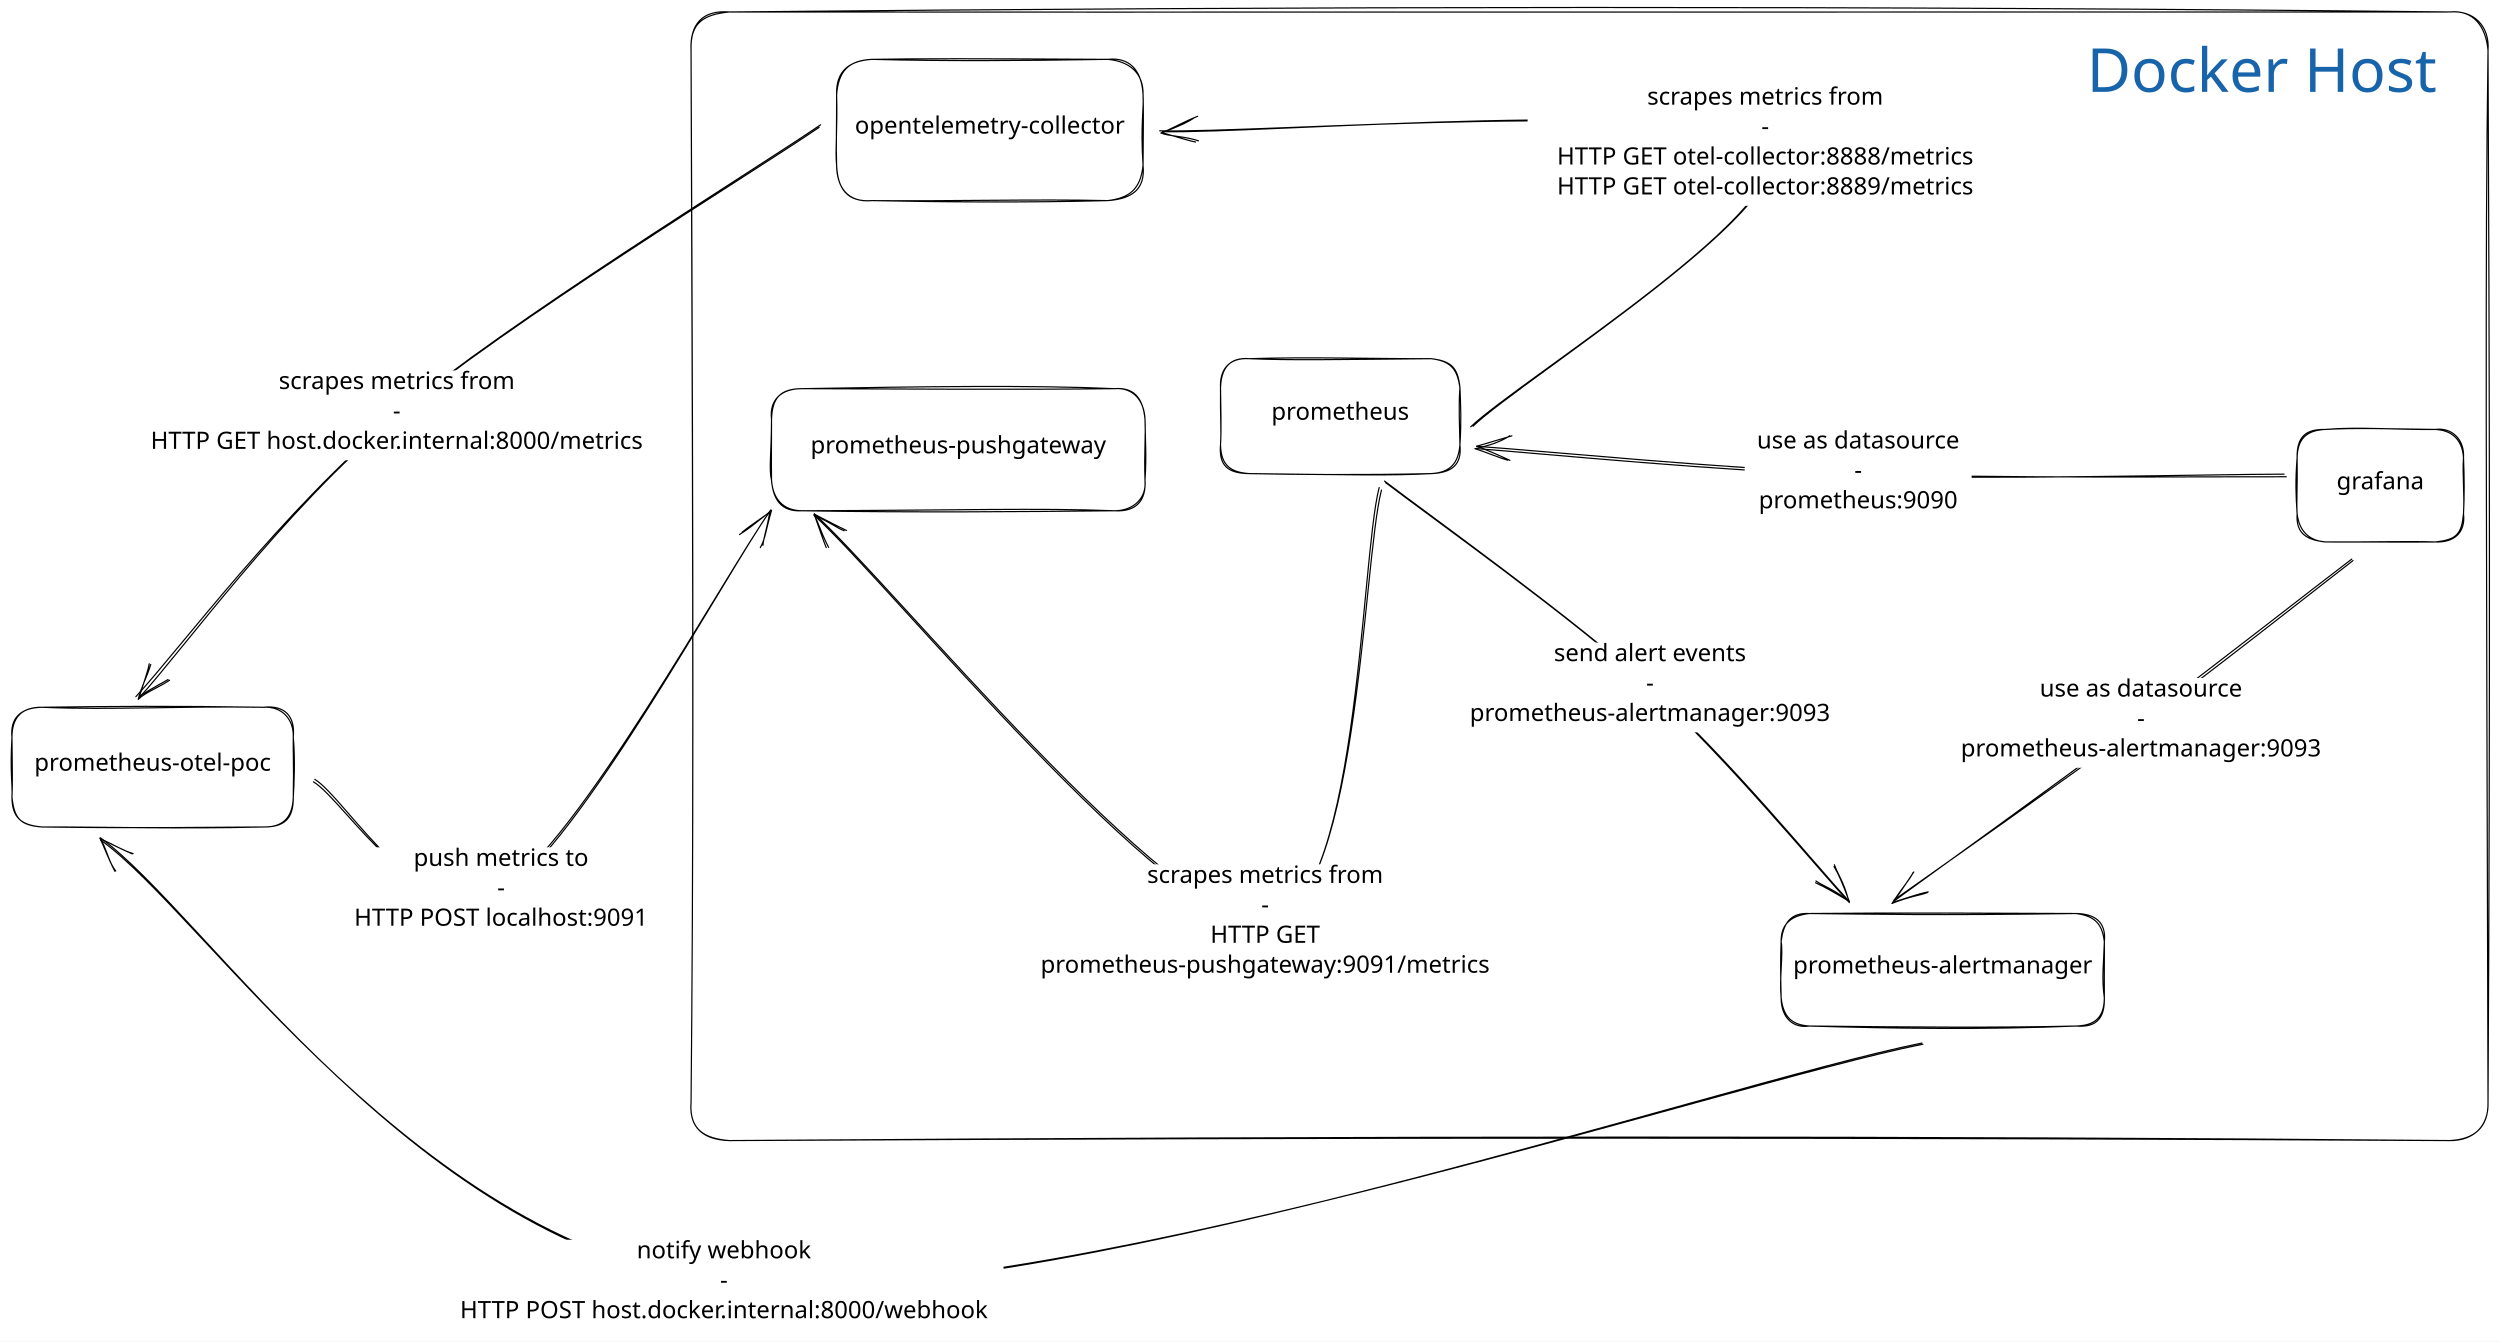
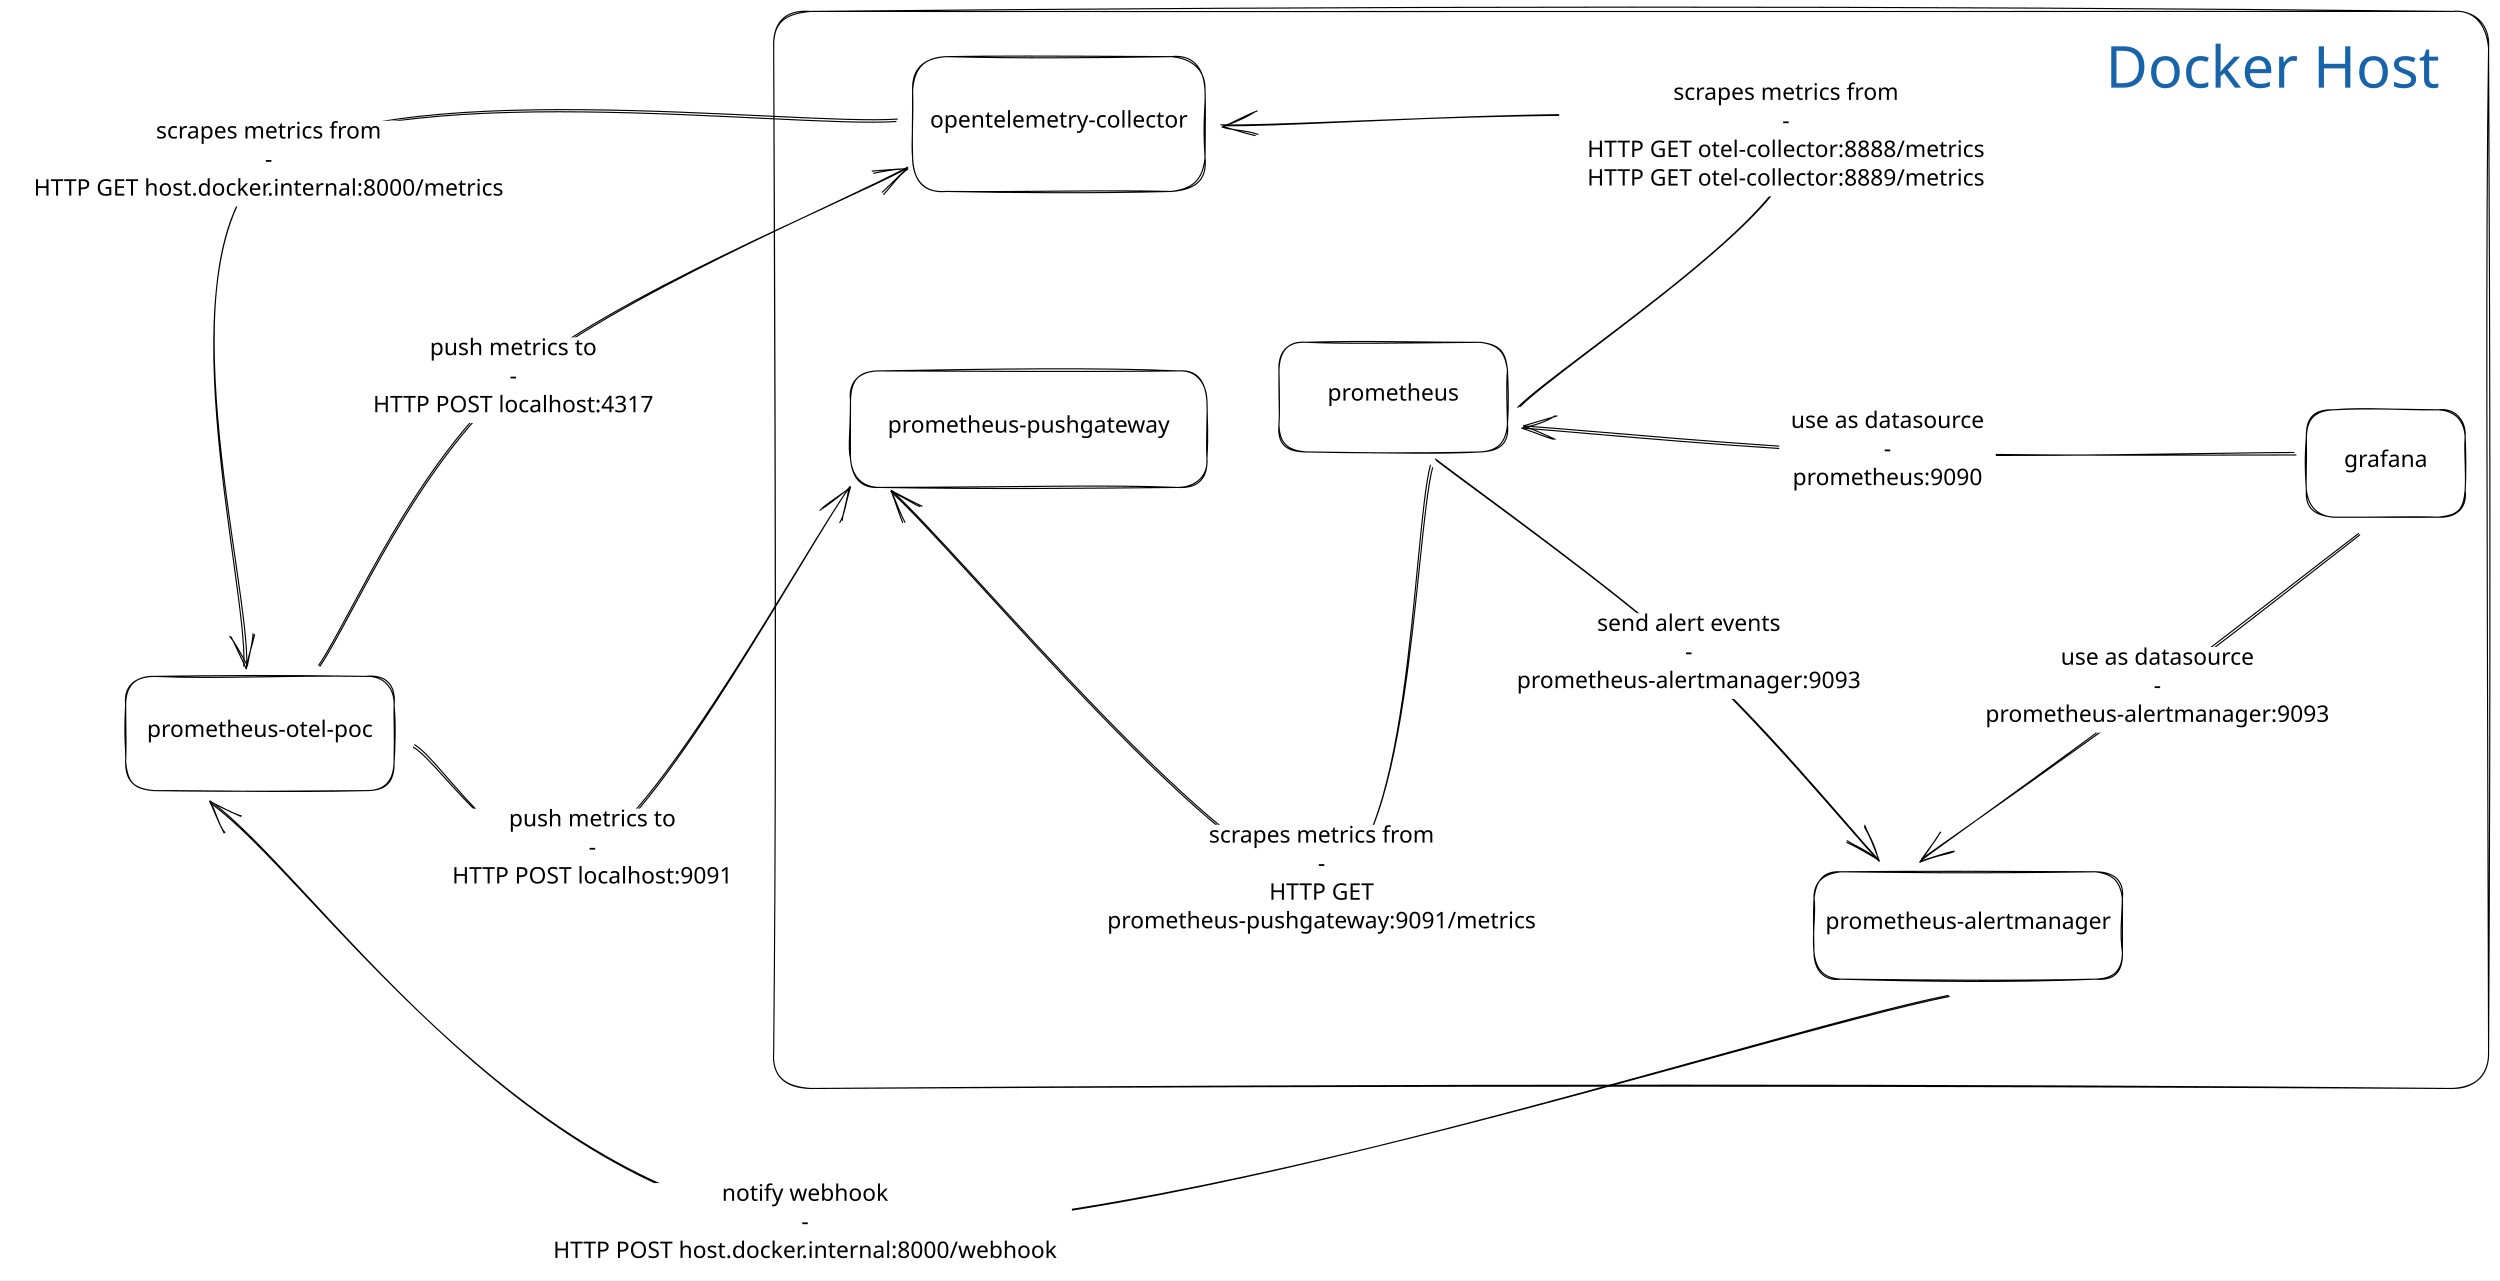
- <svg xmlns="http://www.w3.org/2000/svg" version="1.1" viewBox="0 0 2088.454 1120.657" width="2088.454" height="1120.657">
+ <svg xmlns="http://www.w3.org/2000/svg" version="1.1" viewBox="0 0 2188.431 1120.657" width="2188.431" height="1120.657">
  <defs>
    <style class="style-fonts">
      @font-face {
        font-family: "Virgil";
        src: url("https://excalidraw.com/Virgil.woff2");
      }
      @font-face {
        font-family: "Cascadia";
        src: url("https://excalidraw.com/Cascadia.woff2");
      }
    </style>
  </defs>
-   <rect x="0" y="0" width="2088.454" height="1120.657" fill="#ffffff" />
-   <g stroke-linecap="round" transform="translate(577.2899 10) rotate(0 750.5819 471.4104)">
+   <rect x="0" y="0" width="2188.431" height="1120.657" fill="#ffffff" />
+   <g stroke-linecap="round" transform="translate(677.2675 10) rotate(0 750.5819 471.4104)">
    <path d="M32 0 M32 0 C433.53 0.3, 834.32 -0.06, 1469.16 0 M32 0 C510.38 -4.76, 988.77 -5.25, 1469.16 0 M1469.16 0 C1489.23 -1.77, 1502.68 11.87, 1501.16 32 M1469.16 0 C1488.47 -1.99, 1499.28 11.49, 1501.16 32 M1501.16 32 C1498.62 212.44, 1499.75 392.44, 1501.16 910.82 M1501.16 32 C1502.38 300.81, 1503.07 568.48, 1501.16 910.82 M1501.16 910.82 C1501.6 932.15, 1489.3 941.89, 1469.16 942.82 M1501.16 910.82 C1501.85 930.57, 1489.29 943.05, 1469.16 942.82 M1469.16 942.82 C1008.41 940.22, 549.04 939.99, 32 942.82 M1469.16 942.82 C1023.91 938.9, 578.22 939.07, 32 942.82 M32 942.82 C9.64 942.14, -1.69 931.76, 0 910.82 M32 942.82 C11.48 941.22, -1.73 933.91, 0 910.82 M0 910.82 C1.8 726.77, 2.07 544.43, 0 32 M0 910.82 C1.85 716.85, 2.19 522.82, 0 32 M0 32 C-1 11.02, 8.82 -1.83, 32 0 M0 32 C-0.79 9.01, 10.23 2.14, 32 0" stroke="#000000" stroke-width="1" fill="none" />
  </g>
-   <g stroke-linecap="round" transform="translate(10 590.8368) rotate(0 117.5 50)">
+   <g stroke-linecap="round" transform="translate(109.9776 592.0868) rotate(0 117.5 50)">
    <path d="M25 0 M25 0 C83.47 2.51, 138.03 -1.15, 210 0 M25 0 C82.34 -0.83, 137.33 -1.18, 210 0 M210 0 C225.78 -1, 235.59 10.32, 235 25 M210 0 C227.71 -1.97, 236.78 7.31, 235 25 M235 25 C236.75 43.43, 235.58 66.3, 235 75 M235 25 C234.7 36.47, 235.55 46.88, 235 75 M235 75 C234.58 92.08, 226.31 100.45, 210 100 M235 75 C235.24 93.2, 227.59 100.17, 210 100 M210 100 C142.12 101.75, 69.99 99.85, 25 100 M210 100 C160.36 100.25, 109.52 101.18, 25 100 M25 100 C7.78 98.54, 0.04 92.3, 0 75 M25 100 C7.26 98.63, 1.89 93.33, 0 75 M0 75 C0.58 63.7, -1.71 55.3, 0 25 M0 75 C0.49 64.84, 0.37 52.9, 0 25 M0 25 C-1.61 9.68, 6.63 0.3, 25 0 M0 25 C0.01 8.44, 8.12 -0.17, 25 0" stroke="#000000" stroke-width="1" fill="none" />
  </g>
-   <g transform="translate(30.76012 628.3368) rotate(0 96.73988 12.5)">
+   <g transform="translate(130.7377 629.5868) rotate(0 96.73988 12.5)">
    <text x="96.74" y="0" font-family="Virgil, Segoe UI Emoji" font-size="20px" fill="#000000" text-anchor="middle" style="white-space: pre;" direction="ltr" dominant-baseline="text-before-edge">prometheus-otel-poc</text>
  </g>
-   <g stroke-linecap="round" transform="translate(698.8897 49.58921) rotate(0 128 59)">
+   <g stroke-linecap="round" transform="translate(798.8673 49.58921) rotate(0 128 59)">
    <path d="M29.5 0 M29.5 0 C92.42 1.59, 151.34 1.18, 226.5 0 M29.5 0 C71.35 -0.72, 113.04 -0.65, 226.5 0 M226.5 0 C244.35 1.53, 256.48 11.25, 256 29.5 M226.5 0 C244.21 -2.01, 254.89 8.45, 256 29.5 M256 29.5 C256.85 40.63, 253.73 54.64, 256 88.5 M256 29.5 C256.48 44.37, 256.21 56.56, 256 88.5 M256 88.5 C257.98 108.43, 247.13 116.5, 226.5 118 M256 88.5 C253.88 109.04, 244.14 115.84, 226.5 118 M226.5 118 C164.73 116.59, 100.42 118.65, 29.5 118 M226.5 118 C157.46 119.79, 89.27 119.19, 29.5 118 M29.5 118 C8.4 119.56, 0.87 107.72, 0 88.5 M29.5 118 C9.35 119.94, 0.12 106.86, 0 88.5 M0 88.5 C-1.31 75.05, 0.83 59.13, 0 29.5 M0 88.5 C-0.56 72.18, 0.1 55.31, 0 29.5 M0 29.5 C1.51 10.41, 9.36 0.85, 29.5 0 M0 29.5 C-0.62 9.31, 10.89 1.17, 29.5 0" stroke="#000000" stroke-width="1" fill="none" />
  </g>
-   <g transform="translate(714.7098 96.08921) rotate(0 112.1799 12.5)">
+   <g transform="translate(814.6874 96.08921) rotate(0 112.1799 12.5)">
    <text x="112.18" y="0" font-family="Virgil, Segoe UI Emoji" font-size="20px" fill="#000000" text-anchor="middle" style="white-space: pre;" direction="ltr" dominant-baseline="text-before-edge">opentelemetry-collector</text>
  </g>
-   <g stroke-linecap="round" transform="translate(1487.929 763.1297) rotate(0 135 47)">
+   <g stroke-linecap="round" transform="translate(1587.907 763.1297) rotate(0 135 47)">
    <path d="M23.5 0 M23.5 0 C75.34 0.51, 127.1 1.72, 246.5 0 M23.5 0 C101.46 -0.78, 179.6 -0.27, 246.5 0 M246.5 0 C261.75 0.27, 271.77 6.86, 270 23.5 M246.5 0 C262.62 2.2, 268.2 9.04, 270 23.5 M270 23.5 C269.65 39.68, 267.55 53.36, 270 70.5 M270 23.5 C270.19 33.75, 269.84 42.73, 270 70.5 M270 70.5 C269.88 87.04, 262.02 93.5, 246.5 94 M270 70.5 C270.34 86.51, 264.33 95.49, 246.5 94 M246.5 94 C169.39 97.22, 93.11 96.06, 23.5 94 M246.5 94 C180.72 95.45, 115.35 94.98, 23.5 94 M23.5 94 C9.66 93.14, 1.83 87.05, 0 70.5 M23.5 94 C10.13 95.96, 0.1 87.48, 0 70.5 M0 70.5 C-1.58 54.1, 1.82 33.57, 0 23.5 M0 70.5 C-0.44 53.36, -0.63 37.25, 0 23.5 M0 23.5 C1.69 9.19, 6.95 -0.86, 23.5 0 M0 23.5 C-0.2 9.01, 8.01 1.79, 23.5 0" stroke="#000000" stroke-width="1" fill="none" />
  </g>
-   <g transform="translate(1501.239 797.6297) rotate(0 121.6899 12.5)">
+   <g transform="translate(1601.217 797.6297) rotate(0 121.6899 12.5)">
    <text x="121.69" y="0" font-family="Virgil, Segoe UI Emoji" font-size="20px" fill="#000000" text-anchor="middle" style="white-space: pre;" direction="ltr" dominant-baseline="text-before-edge">prometheus-alertmanager</text>
  </g>
-   <g stroke-linecap="round" transform="translate(1019.6 299.6379) rotate(0 100 48)">
+   <g stroke-linecap="round" transform="translate(1119.577 299.6379) rotate(0 100 48)">
    <path d="M24 0 M24 0 C75.4 -1.63, 124.6 0.14, 176 0 M24 0 C58.53 1.45, 94 0.76, 176 0 M176 0 C193.18 1.96, 198.28 7.8, 200 24 M176 0 C193.53 2.09, 197.77 9.86, 200 24 M200 24 C198.74 40.09, 199.8 57.61, 200 72 M200 24 C200.62 37.98, 201.29 52.75, 200 72 M200 72 C201.79 88.99, 192.87 95.36, 176 96 M200 72 C198.68 87.74, 191.61 95.14, 176 96 M176 96 C144.16 97.76, 109.32 97.08, 24 96 M176 96 C118.71 97.32, 61.85 96.81, 24 96 M24 96 C9.35 95.01, 0.29 89.76, 0 72 M24 96 C5.98 95.77, -1.46 89.31, 0 72 M0 72 C0.84 57.49, 0.11 39.64, 0 24 M0 72 C0.82 60.04, -0.29 48.26, 0 24 M0 24 C0.66 8.5, 6.99 -1.32, 24 0 M0 24 C-0.71 10.28, 6.19 -1.2, 24 0" stroke="#000000" stroke-width="1" fill="none" />
  </g>
-   <g transform="translate(1065.86 335.1379) rotate(0 53.73994 12.5)">
+   <g transform="translate(1165.837 335.1379) rotate(0 53.73994 12.5)">
    <text x="53.74" y="0" font-family="Virgil, Segoe UI Emoji" font-size="20px" fill="#000000" text-anchor="middle" style="white-space: pre;" direction="ltr" dominant-baseline="text-before-edge">prometheus</text>
  </g>
-   <g stroke-linecap="round" transform="translate(644.5159 324.6824) rotate(0 156 51)">
+   <g stroke-linecap="round" transform="translate(744.4935 324.6824) rotate(0 156 51)">
    <path d="M25.5 0 M25.5 0 C123.06 -1.77, 219.84 -3.06, 286.5 0 M25.5 0 C114.91 0.31, 205.71 0.95, 286.5 0 M286.5 0 C302.49 -1.32, 311.38 10.48, 312 25.5 M286.5 0 C301.69 -1.2, 310.2 6.43, 312 25.5 M312 25.5 C312.18 40.65, 313.39 57.14, 312 76.5 M312 25.5 C312.75 38.77, 311.2 53.94, 312 76.5 M312 76.5 C312.98 93.01, 305.17 103.18, 286.5 102 M312 76.5 C313.53 91.44, 302.44 102, 286.5 102 M286.5 102 C222.65 99.52, 155.05 101.67, 25.5 102 M286.5 102 C204.76 102.8, 122.65 103.62, 25.5 102 M25.5 102 C7.66 103.07, 1.33 92.21, 0 76.5 M25.5 102 C9.41 101.92, 1.05 91.75, 0 76.5 M0 76.5 C-2.33 67.09, -0.05 54.05, 0 25.5 M0 76.5 C-0.23 59.77, 0.04 42.27, 0 25.5 M0 25.5 C0.6 7.73, 7.18 0.06, 25.5 0 M0 25.5 C-2.05 8.94, 8.78 -0.17, 25.5 0" stroke="#000000" stroke-width="1" fill="none" />
  </g>
-   <g transform="translate(681.436 363.1824) rotate(0 119.0799 12.5)">
+   <g transform="translate(781.4137 363.1824) rotate(0 119.0799 12.5)">
    <text x="119.08" y="0" font-family="Virgil, Segoe UI Emoji" font-size="20px" fill="#000000" text-anchor="middle" style="white-space: pre;" direction="ltr" dominant-baseline="text-before-edge">prometheus-pushgateway</text>
  </g>
-   <g stroke-linecap="round" transform="translate(1918.966 358.7446) rotate(0 69.5 47)">
+   <g stroke-linecap="round" transform="translate(2018.943 358.7446) rotate(0 69.5 47)">
    <path d="M23.5 0 M23.5 0 C51.54 -2.41, 83.37 0.39, 115.5 0 M23.5 0 C49.53 -1.44, 73.76 -0.54, 115.5 0 M115.5 0 C130.15 0.75, 138.06 9.37, 139 23.5 M115.5 0 C129.01 -1.87, 139.94 8.14, 139 23.5 M139 23.5 C137.94 38.01, 139.99 53.1, 139 70.5 M139 23.5 C139.71 40.07, 139.77 55.95, 139 70.5 M139 70.5 C137.33 87.75, 133.07 92.07, 115.5 94 M139 70.5 C140.88 86.57, 130.76 94.63, 115.5 94 M115.5 94 C92.02 93.19, 67.01 94.18, 23.5 94 M115.5 94 C90.56 94.22, 67.54 93.95, 23.5 94 M23.5 94 C9.23 92.32, -1.16 88.06, 0 70.5 M23.5 94 C9.21 92.81, 1.73 84.23, 0 70.5 M0 70.5 C-1.06 54.41, -1.52 43.44, 0 23.5 M0 70.5 C-0.69 59.89, 0.45 47.72, 0 23.5 M0 23.5 C0.43 9.19, 6.39 0.8, 23.5 0 M0 23.5 C-0.29 6.2, 7.14 -0.33, 23.5 0" stroke="#000000" stroke-width="1" fill="none" />
  </g>
-   <g transform="translate(1949.616 393.2446) rotate(0 38.84998 12.5)">
+   <g transform="translate(2049.594 393.2446) rotate(0 38.84995 12.5)">
    <text x="38.85" y="0" font-family="Virgil, Segoe UI Emoji" font-size="20px" fill="#000000" text-anchor="middle" style="white-space: pre;" direction="ltr" dominant-baseline="text-before-edge">grafana</text>
  </g>
  <g mask="url(#mask-ig0VI_QFDecRRx-LPbuZC)" stroke-linecap="round">
-     <g transform="translate(262.4977 652.1539) rotate(0 190.3726 -62.52872)">
-       <path d="M0.52 -1.07 C26.77 14.68, 93.19 131.23, 156.67 93.71 C220.15 56.19, 343.88 -173.04, 381.41 -226.17 M-0.66 0.99 C25.56 16.44, 92.47 129.54, 156.03 91.87 C219.6 54.2, 343 -171.84, 380.71 -225.02" stroke="#000000" stroke-width="1" fill="none" />
-     </g>
-     <g transform="translate(262.4977 652.1539) rotate(0 190.3726 -62.52872)">
-       <path d="M372.65 -194.69 C376.96 -202.25, 376.97 -208.36, 382 -225.7 M374.85 -196.68 C375.36 -202.96, 378.16 -209.87, 380.54 -224.32" stroke="#000000" stroke-width="1" fill="none" />
-     </g>
-     <g transform="translate(262.4977 652.1539) rotate(0 190.3726 -62.52872)">
-       <path d="M355.26 -205.59 C363.51 -210.72, 367.53 -214.31, 382 -225.7 M357.47 -207.58 C361.98 -211.39, 368.73 -215.83, 380.54 -224.32" stroke="#000000" stroke-width="1" fill="none" />
+     <g transform="translate(362.4753 653.0275) rotate(0 190.3726 -63.36089)">
+       <path d="M0.52 -1.07 C26.77 14.53, 93.19 130.5, 156.67 92.84 C220.15 55.18, 343.88 -173.91, 381.41 -227.04 M-0.66 0.99 C25.56 16.3, 92.47 128.81, 156.03 91 C219.6 53.18, 343 -172.72, 380.71 -225.9" stroke="#000000" stroke-width="1" fill="none" />
+     </g>
+     <g transform="translate(362.4753 653.0275) rotate(0 190.3726 -63.36089)">
+       <path d="M372.65 -195.56 C376.96 -203.13, 376.96 -209.24, 382 -226.57 M374.85 -197.55 C375.35 -203.83, 378.15 -210.75, 380.54 -225.19" stroke="#000000" stroke-width="1" fill="none" />
+     </g>
+     <g transform="translate(362.4753 653.0275) rotate(0 190.3726 -63.36089)">
+       <path d="M355.26 -206.47 C363.51 -211.59, 367.52 -215.19, 382 -226.57 M357.46 -208.45 C361.97 -212.27, 368.73 -216.7, 380.54 -225.19" stroke="#000000" stroke-width="1" fill="none" />
    </g>
  </g>
  <mask id="mask-ig0VI_QFDecRRx-LPbuZC">
-     <rect x="0" y="0" fill="#fff" width="743.769" height="1071.169" />
-     <rect x="284.136" y="707.828" fill="#000" width="268.86" height="75" opacity="1" />
-   </mask>
-   <g transform="translate(284.1363 707.8284) rotate(0 168.734 -118.2032)">
+     <rect x="0" y="0" fill="#fff" width="843.747" height="1072.043" />
+     <rect x="384.114" y="707.828" fill="#000" width="268.86" height="75" opacity="1" />
+   </mask>
+   <g transform="translate(384.1139 707.8284) rotate(0 168.7339 -118.1618)">
    <text x="134.43" y="0" font-family="Virgil, Segoe UI Emoji" font-size="20px" fill="#000000" text-anchor="middle" style="white-space: pre;" direction="ltr" dominant-baseline="text-before-edge">push metrics to</text>
    <text x="134.43" y="25" font-family="Virgil, Segoe UI Emoji" font-size="20px" fill="#000000" text-anchor="middle" style="white-space: pre;" direction="ltr" dominant-baseline="text-before-edge">-</text>
    <text x="134.43" y="50" font-family="Virgil, Segoe UI Emoji" font-size="20px" fill="#000000" text-anchor="middle" style="white-space: pre;" direction="ltr" dominant-baseline="text-before-edge">HTTP POST localhost:9091</text>
  </g>
  <g mask="url(#mask-_NZxbol9_4wFdH4E9Xl0o)" stroke-linecap="round">
-     <g transform="translate(1152.678 408.187) rotate(0 -235.7255 181.6861)">
+     <g transform="translate(1252.655 408.187) rotate(0 -235.7255 181.6861)">
      <path d="M-0.54 -0.9 C-16.39 59.78, -17.41 359.44, -96.04 363.11 C-174.67 366.79, -409.38 77.94, -472.31 21.15 M1.38 1.24 C-14.56 62.14, -18.07 360.77, -97.11 364.25 C-176.14 367.72, -410.05 78.83, -472.83 22.07" stroke="#000000" stroke-width="1" fill="none" />
    </g>
-     <g transform="translate(1152.678 408.187) rotate(0 -235.7255 181.6861)">
+     <g transform="translate(1252.655 408.187) rotate(0 -235.7255 181.6861)">
      <path d="M-447.53 35.17 C-453.08 33.24, -458.93 28.13, -472.11 22.59 M-445.54 34.95 C-451.98 31.84, -457.5 29.15, -472.44 21.33" stroke="#000000" stroke-width="1" fill="none" />
    </g>
-     <g transform="translate(1152.678 408.187) rotate(0 -235.7255 181.6861)">
+     <g transform="translate(1252.655 408.187) rotate(0 -235.7255 181.6861)">
      <path d="M-462.46 49.25 C-464.62 44.3, -467.2 36.11, -472.11 22.59 M-460.48 49.03 C-463.69 42.99, -466.05 37.32, -472.44 21.33" stroke="#000000" stroke-width="1" fill="none" />
    </g>
  </g>
  <mask id="mask-_NZxbol9_4wFdH4E9Xl0o">
-     <rect x="0" y="0" fill="#fff" width="1725.452" height="872.07" />
-     <rect x="874.2" y="722.07" fill="#000" width="365.32" height="100" opacity="1" />
-   </mask>
-   <g transform="translate(874.1999 722.0703) rotate(0 42.75219 -132.1971)">
+     <rect x="0" y="0" fill="#fff" width="1825.43" height="872.07" />
+     <rect x="974.178" y="722.07" fill="#000" width="365.32" height="100" opacity="1" />
+   </mask>
+   <g transform="translate(974.1776 722.0703) rotate(0 42.75216 -132.1971)">
    <text x="182.66" y="0" font-family="Virgil, Segoe UI Emoji" font-size="20px" fill="#000000" text-anchor="middle" style="white-space: pre;" direction="ltr" dominant-baseline="text-before-edge">scrapes metrics from</text>
    <text x="182.66" y="25" font-family="Virgil, Segoe UI Emoji" font-size="20px" fill="#000000" text-anchor="middle" style="white-space: pre;" direction="ltr" dominant-baseline="text-before-edge">-</text>
    <text x="182.66" y="50" font-family="Virgil, Segoe UI Emoji" font-size="20px" fill="#000000" text-anchor="middle" style="white-space: pre;" direction="ltr" dominant-baseline="text-before-edge">HTTP GET </text>
    <text x="182.66" y="75" font-family="Virgil, Segoe UI Emoji" font-size="20px" fill="#000000" text-anchor="middle" style="white-space: pre;" direction="ltr" dominant-baseline="text-before-edge">prometheus-pushgateway:9091/metrics</text>
  </g>
  <g mask="url(#mask-v8rWvNYJQi9TQf0VRPOWq)" stroke-linecap="round">
-     <g transform="translate(685.0271 105.1699) rotate(0 -285.5258 238.5466)">
-       <path d="M0.47 -0.92 C-58.4 39.24, -258.55 162.05, -353.88 241.67 C-449.21 321.29, -535.21 437.52, -571.52 476.8 M-0.74 1.21 C-59.74 41.5, -260.26 163.68, -354.98 243.14 C-449.69 322.61, -532.87 438.76, -569.05 478.01" stroke="#000000" stroke-width="1" fill="none" />
-     </g>
-     <g transform="translate(685.0271 105.1699) rotate(0 -285.5258 238.5466)">
-       <path d="M-560.38 449.34 C-561.36 455.4, -563.99 461.94, -568.45 476.24 M-559.1 449.93 C-562.36 460.77, -567.45 469.56, -569.48 478.9" stroke="#000000" stroke-width="1" fill="none" />
-     </g>
-     <g transform="translate(685.0271 105.1699) rotate(0 -285.5258 238.5466)">
-       <path d="M-544.63 462.49 C-549.55 465.4, -556.03 468.73, -568.45 476.24 M-543.35 463.09 C-552.28 469.03, -563.12 473.01, -569.48 478.9" stroke="#000000" stroke-width="1" fill="none" />
+     <g transform="translate(785.0047 105.1699) rotate(0 -298.6982 235.0316)">
+       <path d="M0.47 -0.92 C-91.11 5.28, -454.8 -41.91, -550.13 37.92 C-645.46 117.74, -567.93 404.6, -571.53 478.05 M-0.74 1.21 C-92.45 7.54, -456.51 -40.28, -551.23 39.39 C-645.94 119.07, -565.59 405.84, -569.05 479.26" stroke="#000000" stroke-width="1" fill="none" />
+     </g>
+     <g transform="translate(785.0047 105.1699) rotate(0 -298.6982 235.0316)">
+       <path d="M-583.91 451.92 C-579.14 457.56, -576.02 463.78, -568.46 477.49 M-582.62 452.52 C-577.29 463.01, -573.79 471.32, -569.49 480.15" stroke="#000000" stroke-width="1" fill="none" />
+     </g>
+     <g transform="translate(785.0047 105.1699) rotate(0 -298.6982 235.0316)">
+       <path d="M-563.51 449.65 C-563.72 455.93, -565.59 462.7, -568.46 477.49 M-562.23 450.24 C-564.36 461.44, -568.3 470.58, -569.49 480.15" stroke="#000000" stroke-width="1" fill="none" />
    </g>
  </g>
  <mask id="mask-v8rWvNYJQi9TQf0VRPOWq">
-     <rect x="0" y="0" fill="#fff" width="1355.744" height="682.166" />
-     <rect x="106.272" y="309.452" fill="#000" width="450.3" height="75" opacity="1" />
-   </mask>
-   <g transform="translate(106.2724 309.4518) rotate(0 293.2289 34.2647)">
+     <rect x="0" y="0" fill="#fff" width="1455.727" height="683.416" />
+     <rect x="10" y="105.702" fill="#000" width="450.3" height="75" opacity="1" />
+   </mask>
+   <g transform="translate(10 105.7018) rotate(0 476.3065 234.4997)">
    <text x="225.15" y="0" font-family="Virgil, Segoe UI Emoji" font-size="20px" fill="#000000" text-anchor="middle" style="white-space: pre;" direction="ltr" dominant-baseline="text-before-edge">scrapes metrics from</text>
    <text x="225.15" y="25" font-family="Virgil, Segoe UI Emoji" font-size="20px" fill="#000000" text-anchor="middle" style="white-space: pre;" direction="ltr" dominant-baseline="text-before-edge">-</text>
    <text x="225.15" y="50" font-family="Virgil, Segoe UI Emoji" font-size="20px" fill="#000000" text-anchor="middle" style="white-space: pre;" direction="ltr" dominant-baseline="text-before-edge">HTTP GET host.docker.internal:8000/metrics</text>
  </g>
  <g mask="url(#mask-9Rqh09PFWmf8JhrrUIfLR)" stroke-linecap="round">
-     <g transform="translate(1229.099 355.5794) rotate(0 -4.272198 -127.2451)">
-       <path d="M-0.45 0.94 C40.14 -37.97, 287.83 -191.44, 244.52 -232.65 C201.21 -273.86, -176.53 -244.11, -260.3 -246.3 M1.52 0.38 C42.39 -38.91, 289.96 -193.24, 246.71 -234.24 C203.46 -275.23, -173.38 -243.79, -258 -245.59" stroke="#000000" stroke-width="1" fill="none" />
-     </g>
-     <g transform="translate(1229.099 355.5794) rotate(0 -4.272198 -127.2451)">
-       <path d="M-228.6 -258.43 C-238.96 -254.48, -253.19 -246.6, -259.12 -244.45 M-231.02 -257.44 C-236.16 -253.98, -241.32 -251.23, -258.17 -244.74" stroke="#000000" stroke-width="1" fill="none" />
-     </g>
-     <g transform="translate(1229.099 355.5794) rotate(0 -4.272198 -127.2451)">
-       <path d="M-227.93 -237.92 C-238.69 -241.77, -253.16 -241.69, -259.12 -244.45 M-230.36 -236.93 C-235.62 -237.95, -240.93 -239.67, -258.17 -244.74" stroke="#000000" stroke-width="1" fill="none" />
+     <g transform="translate(1329.076 355.5794) rotate(0 -9.808933 -127.2451)">
+       <path d="M-0.45 0.94 C38.27 -37.97, 276.58 -191.44, 233.27 -232.65 C189.96 -273.86, -178.41 -244.11, -260.3 -246.3 M1.52 0.38 C40.51 -38.91, 278.71 -193.24, 235.46 -234.24 C192.21 -275.23, -175.26 -243.79, -258 -245.59" stroke="#000000" stroke-width="1" fill="none" />
+     </g>
+     <g transform="translate(1329.076 355.5794) rotate(0 -9.808933 -127.2451)">
+       <path d="M-228.6 -258.45 C-238.97 -254.5, -253.19 -246.6, -259.12 -244.45 M-231.03 -257.46 C-236.16 -254, -241.32 -251.24, -258.17 -244.74" stroke="#000000" stroke-width="1" fill="none" />
+     </g>
+     <g transform="translate(1329.076 355.5794) rotate(0 -9.808933 -127.2451)">
+       <path d="M-227.92 -237.94 C-238.68 -241.79, -253.16 -241.7, -259.12 -244.45 M-230.35 -236.95 C-235.62 -237.96, -240.93 -239.68, -258.17 -244.74" stroke="#000000" stroke-width="1" fill="none" />
    </g>
  </g>
  <mask id="mask-9Rqh09PFWmf8JhrrUIfLR">
-     <rect x="0" y="0" fill="#fff" width="1833.804" height="700.722" />
-     <rect x="1276.136" y="71.906" fill="#000" width="396.96" height="100" opacity="1" />
-   </mask>
-   <g transform="translate(1276.136 71.90581) rotate(0 -51.30928 156.4285)">
+     <rect x="0" y="0" fill="#fff" width="1922.532" height="700.722" />
+     <rect x="1364.864" y="71.906" fill="#000" width="396.96" height="100" opacity="1" />
+   </mask>
+   <g transform="translate(1364.864 71.90581) rotate(0 -45.59604 156.4285)">
    <text x="198.48" y="0" font-family="Virgil, Segoe UI Emoji" font-size="20px" fill="#000000" text-anchor="middle" style="white-space: pre;" direction="ltr" dominant-baseline="text-before-edge">scrapes metrics from</text>
    <text x="198.48" y="25" font-family="Virgil, Segoe UI Emoji" font-size="20px" fill="#000000" text-anchor="middle" style="white-space: pre;" direction="ltr" dominant-baseline="text-before-edge">-</text>
    <text x="198.48" y="50" font-family="Virgil, Segoe UI Emoji" font-size="20px" fill="#000000" text-anchor="middle" style="white-space: pre;" direction="ltr" dominant-baseline="text-before-edge">HTTP GET otel-collector:8888/metrics</text>
    <text x="198.48" y="75" font-family="Virgil, Segoe UI Emoji" font-size="20px" fill="#000000" text-anchor="middle" style="white-space: pre;" direction="ltr" dominant-baseline="text-before-edge">HTTP GET otel-collector:8889/metrics</text>
  </g>
  <g mask="url(#mask-a46IHv5qs2sOJZdOWW8-H)" stroke-linecap="round">
-     <g transform="translate(1156.344 403.5421) rotate(0 194.4265 174.3901)">
+     <g transform="translate(1256.322 403.5421) rotate(0 194.4265 174.3901)">
      <path d="M1.13 -0.41 C38.02 27.86, 156.32 111.83, 220.9 170.31 C285.47 228.78, 360.74 320.56, 388.59 350.45 M0.26 -1.67 C37.55 26.7, 158.47 113.23, 223.03 171.62 C287.59 230, 360.18 318.76, 387.64 348.64" stroke="#000000" stroke-width="1" fill="none" />
    </g>
-     <g transform="translate(1156.344 403.5421) rotate(0 194.4265 174.3901)">
+     <g transform="translate(1256.322 403.5421) rotate(0 194.4265 174.3901)">
      <path d="M360.64 332.39 C367.52 337.11, 376.76 339.9, 388.05 349.3 M360.33 333.9 C367.83 337.35, 374.28 340.98, 388.51 349.47" stroke="#000000" stroke-width="1" fill="none" />
    </g>
-     <g transform="translate(1156.344 403.5421) rotate(0 194.4265 174.3901)">
+     <g transform="translate(1256.322 403.5421) rotate(0 194.4265 174.3901)">
      <path d="M376.06 318.85 C379.01 327.23, 384.25 333.54, 388.05 349.3 M375.75 320.36 C379.71 326.89, 382.58 333.66, 388.51 349.47" stroke="#000000" stroke-width="1" fill="none" />
    </g>
  </g>
  <mask id="mask-a46IHv5qs2sOJZdOWW8-H">
-     <rect x="0" y="0" fill="#fff" width="1645.308" height="852.984" />
-     <rect x="1228.366" y="536.781" fill="#000" width="299.96" height="75" opacity="1" />
-   </mask>
-   <g transform="translate(1228.366 536.781) rotate(0 122.4048 41.15119)">
+     <rect x="0" y="0" fill="#fff" width="1745.286" height="852.984" />
+     <rect x="1328.343" y="536.781" fill="#000" width="299.96" height="75" opacity="1" />
+   </mask>
+   <g transform="translate(1328.343 536.781) rotate(0 122.4048 41.15119)">
    <text x="149.98" y="0" font-family="Virgil, Segoe UI Emoji" font-size="20px" fill="#000000" text-anchor="middle" style="white-space: pre;" direction="ltr" dominant-baseline="text-before-edge">send alert events</text>
    <text x="149.98" y="25" font-family="Virgil, Segoe UI Emoji" font-size="20px" fill="#000000" text-anchor="middle" style="white-space: pre;" direction="ltr" dominant-baseline="text-before-edge">-</text>
    <text x="149.98" y="50" font-family="Virgil, Segoe UI Emoji" font-size="20px" fill="#000000" text-anchor="middle" style="white-space: pre;" direction="ltr" dominant-baseline="text-before-edge">prometheus-alertmanager:9093</text>
  </g>
  <g mask="url(#mask-QmwltJvNsxqr_OATpKQ45)" stroke-linecap="round">
-     <g transform="translate(1908.865 396.9209) rotate(0 -337.1233 -11.15908)">
+     <g transform="translate(2008.843 396.9209) rotate(0 -337.1233 -11.15908)">
      <path d="M-0.81 -0.83 C-60.44 -0.73, -244.74 4, -357.11 0.45 C-469.48 -3.1, -622.05 -18.11, -675.01 -22.13 M0.96 1.35 C-58.93 1.12, -245.64 2.97, -358.34 -1.27 C-471.03 -5.51, -621.99 -20.46, -675.21 -24.08" stroke="#000000" stroke-width="1" fill="none" />
    </g>
-     <g transform="translate(1908.865 396.9209) rotate(0 -337.1233 -11.15908)">
+     <g transform="translate(2008.843 396.9209) rotate(0 -337.1233 -11.15908)">
      <path d="M-647.67 -32.92 C-655.31 -27.6, -665.67 -24.57, -676.56 -22.11 M-645.85 -32.83 C-654.98 -30.11, -664.44 -27.26, -675.06 -24.18" stroke="#000000" stroke-width="1" fill="none" />
    </g>
-     <g transform="translate(1908.865 396.9209) rotate(0 -337.1233 -11.15908)">
+     <g transform="translate(2008.843 396.9209) rotate(0 -337.1233 -11.15908)">
      <path d="M-649.32 -12.46 C-656.35 -14.42, -666.12 -18.67, -676.56 -22.11 M-647.5 -12.38 C-656.08 -16.36, -665 -20.24, -675.06 -24.18" stroke="#000000" stroke-width="1" fill="none" />
    </g>
  </g>
  <mask id="mask-QmwltJvNsxqr_OATpKQ45">
-     <rect x="0" y="0" fill="#fff" width="2684.955" height="519.782" />
-     <rect x="1457.486" y="359.1" fill="#000" width="189.6" height="75" opacity="1" />
-   </mask>
-   <g transform="translate(1457.486 359.1) rotate(0 114.2558 26.66183)">
+     <rect x="0" y="0" fill="#fff" width="2784.933" height="519.782" />
+     <rect x="1557.464" y="359.1" fill="#000" width="189.6" height="75" opacity="1" />
+   </mask>
+   <g transform="translate(1557.464 359.1) rotate(0 114.2557 26.66183)">
    <text x="94.8" y="0" font-family="Virgil, Segoe UI Emoji" font-size="20px" fill="#000000" text-anchor="middle" style="white-space: pre;" direction="ltr" dominant-baseline="text-before-edge">use as datasource</text>
    <text x="94.8" y="25" font-family="Virgil, Segoe UI Emoji" font-size="20px" fill="#000000" text-anchor="middle" style="white-space: pre;" direction="ltr" dominant-baseline="text-before-edge">-</text>
    <text x="94.8" y="50" font-family="Virgil, Segoe UI Emoji" font-size="20px" fill="#000000" text-anchor="middle" style="white-space: pre;" direction="ltr" dominant-baseline="text-before-edge">prometheus:9090</text>
  </g>
  <g mask="url(#mask-FA_kR30nhI9_tUhPVKnyC)" stroke-linecap="round">
-     <g transform="translate(1964.852 468.6704) rotate(0 -191.0964 141.3306)">
+     <g transform="translate(2064.829 468.6704) rotate(0 -191.0964 141.3306)">
      <path d="M0.8 -0.38 C-28.38 22.14, -111.88 88.26, -175.77 135.51 C-239.66 182.76, -347.94 258.58, -382.54 283.11 M-0.24 -1.62 C-29.47 20.48, -112.63 85.9, -176.42 133.55 C-240.21 181.2, -348.52 259.3, -382.99 284.28" stroke="#000000" stroke-width="1" fill="none" />
    </g>
-     <g transform="translate(1964.852 468.6704) rotate(0 -191.0964 141.3306)">
+     <g transform="translate(2064.829 468.6704) rotate(0 -191.0964 141.3306)">
      <path d="M-366.79 260.37 C-369.67 266.59, -374.74 271.25, -384.17 285.97 M-366.11 259.76 C-371.25 267.27, -377.33 276.74, -383.3 284.97" stroke="#000000" stroke-width="1" fill="none" />
    </g>
-     <g transform="translate(1964.852 468.6704) rotate(0 -191.0964 141.3306)">
+     <g transform="translate(2064.829 468.6704) rotate(0 -191.0964 141.3306)">
      <path d="M-354.76 277 C-360.62 279.26, -368.61 279.88, -384.17 285.97 M-354.08 276.38 C-363.33 278.22, -373.45 282.11, -383.3 284.97" stroke="#000000" stroke-width="1" fill="none" />
    </g>
  </g>
  <mask id="mask-FA_kR30nhI9_tUhPVKnyC">
-     <rect x="0" y="0" fill="#fff" width="2447.995" height="852.071" />
-     <rect x="1638.545" y="566.381" fill="#000" width="299.96" height="75" opacity="1" />
-   </mask>
-   <g transform="translate(1638.545 566.3806) rotate(0 135.2107 43.62036)">
+     <rect x="0" y="0" fill="#fff" width="2547.973" height="852.071" />
+     <rect x="1738.522" y="566.381" fill="#000" width="299.96" height="75" opacity="1" />
+   </mask>
+   <g transform="translate(1738.522 566.3806) rotate(0 135.2107 43.62036)">
    <text x="149.98" y="0" font-family="Virgil, Segoe UI Emoji" font-size="20px" fill="#000000" text-anchor="middle" style="white-space: pre;" direction="ltr" dominant-baseline="text-before-edge">use as datasource</text>
    <text x="149.98" y="25" font-family="Virgil, Segoe UI Emoji" font-size="20px" fill="#000000" text-anchor="middle" style="white-space: pre;" direction="ltr" dominant-baseline="text-before-edge">-</text>
    <text x="149.98" y="50" font-family="Virgil, Segoe UI Emoji" font-size="20px" fill="#000000" text-anchor="middle" style="white-space: pre;" direction="ltr" dominant-baseline="text-before-edge">prometheus-alertmanager:9093</text>
  </g>
-   <g transform="translate(1743.253 37.43601) rotate(0 152.2491 31.65597)">
+   <g transform="translate(1843.231 37.43601) rotate(0 152.2043 31.65597)">
    <text x="0" y="0" font-family="Virgil, Segoe UI Emoji" font-size="50.65px" fill="#1864ab" text-anchor="start" style="white-space: pre;" direction="ltr" dominant-baseline="text-before-edge">Docker Host</text>
  </g>
  <g mask="url(#mask-mzNl4mkAQxPG6zh14ss0E)" stroke-linecap="round">
-     <g transform="translate(1605.129 872.1333) rotate(0 -760.1546 15.81805)">
-       <path d="M1.16 0.18 C-165.49 33.36, -746.36 228.51, -1000.05 200.09 C-1253.75 171.67, -1434.15 -108.55, -1521.03 -170.35 M0.31 -0.77 C-166.45 32.45, -747.19 229.73, -1000.82 201.13 C-1254.45 172.54, -1434.79 -110.56, -1521.47 -172.32" stroke="#000000" stroke-width="1" fill="none" />
-     </g>
-     <g transform="translate(1605.129 872.1333) rotate(0 -760.1546 15.81805)">
-       <path d="M-1493.96 -159.09 C-1503.72 -162.02, -1508.77 -166.1, -1520.88 -171.12 M-1494.66 -158.8 C-1506.05 -163.78, -1515.67 -168.9, -1521.49 -171.62" stroke="#000000" stroke-width="1" fill="none" />
-     </g>
-     <g transform="translate(1605.129 872.1333) rotate(0 -760.1546 15.81805)">
-       <path d="M-1508.46 -144.56 C-1514.18 -151.79, -1515.08 -160.03, -1520.88 -171.12 M-1509.15 -144.27 C-1514.8 -155.04, -1518.67 -165.93, -1521.49 -171.62" stroke="#000000" stroke-width="1" fill="none" />
+     <g transform="translate(1705.107 872.1333) rotate(0 -760.0972 16.42482)">
+       <path d="M1.16 0.18 C-165.49 33.36, -746.37 228.3, -1000.05 200.09 C-1253.73 171.87, -1434.05 -107.51, -1520.91 -169.1 M0.31 -0.77 C-166.45 32.45, -747.21 229.52, -1000.82 201.13 C-1254.43 172.75, -1434.7 -109.52, -1521.36 -171.07" stroke="#000000" stroke-width="1" fill="none" />
+     </g>
+     <g transform="translate(1705.107 872.1333) rotate(0 -760.0972 16.42482)">
+       <path d="M-1493.83 -157.88 C-1503.59 -160.8, -1508.64 -164.87, -1520.77 -169.87 M-1494.52 -157.58 C-1505.92 -162.56, -1515.56 -167.66, -1521.38 -170.37" stroke="#000000" stroke-width="1" fill="none" />
+     </g>
+     <g transform="translate(1705.107 872.1333) rotate(0 -760.0972 16.42482)">
+       <path d="M-1508.3 -143.33 C-1514.04 -150.55, -1514.95 -158.79, -1520.77 -169.87 M-1509 -143.04 C-1514.66 -153.8, -1518.55 -164.68, -1521.38 -170.37" stroke="#000000" stroke-width="1" fill="none" />
    </g>
  </g>
  <mask id="mask-mzNl4mkAQxPG6zh14ss0E">
-     <rect x="0" y="0" fill="#fff" width="3226.762" height="1344.219" />
-     <rect x="371.116" y="1035.657" fill="#000" width="467.22" height="75" opacity="1" />
-   </mask>
-   <g transform="translate(371.1158 1035.657) rotate(0 473.8589 -147.7055)">
+     <rect x="0" y="0" fill="#fff" width="3326.625" height="1342.969" />
+     <rect x="471.093" y="1035.657" fill="#000" width="467.22" height="75" opacity="1" />
+   </mask>
+   <g transform="translate(471.0934 1035.657) rotate(0 473.9162 -147.0987)">
    <text x="233.61" y="0" font-family="Virgil, Segoe UI Emoji" font-size="20px" fill="#000000" text-anchor="middle" style="white-space: pre;" direction="ltr" dominant-baseline="text-before-edge">notify webhook</text>
    <text x="233.61" y="25" font-family="Virgil, Segoe UI Emoji" font-size="20px" fill="#000000" text-anchor="middle" style="white-space: pre;" direction="ltr" dominant-baseline="text-before-edge">-</text>
    <text x="233.61" y="50" font-family="Virgil, Segoe UI Emoji" font-size="20px" fill="#000000" text-anchor="middle" style="white-space: pre;" direction="ltr" dominant-baseline="text-before-edge">HTTP POST host.docker.internal:8000/webhook</text>
  </g>
+   <g mask="url(#mask-l24ITA2aDXvgYE5vCjBhF)" stroke-linecap="round">
+     <g transform="translate(279.3043 582.8343) rotate(0 257.4944 -218.1013)">
+       <path d="M0.74 0.38 C29.14 -41.34, 85.1 -176.41, 170.86 -249.23 C256.63 -322.06, 458 -405.47, 515.32 -436.58 M-0.34 -0.46 C27.95 -42.01, 84.52 -178.46, 170.37 -250.95 C256.21 -323.45, 457.3 -404.82, 514.73 -435.44" stroke="#000000" stroke-width="1" fill="none" />
+     </g>
+     <g transform="translate(279.3043 582.8343) rotate(0 257.4944 -218.1013)">
+       <path d="M494.3 -412.64 C501.81 -420.82, 507.03 -428.87, 515.26 -434.88 M493.02 -414.53 C500.66 -421.67, 507.62 -429.06, 514.44 -435.06" stroke="#000000" stroke-width="1" fill="none" />
+     </g>
+     <g transform="translate(279.3043 582.8343) rotate(0 257.4944 -218.1013)">
+       <path d="M485.5 -431.18 C496.12 -433.2, 504.29 -435.04, 515.26 -434.88 M484.22 -433.07 C494.92 -433.88, 504.91 -434.9, 514.44 -435.06" stroke="#000000" stroke-width="1" fill="none" />
+     </g>
+   </g>
+   <mask id="mask-l24ITA2aDXvgYE5vCjBhF">
+     <rect x="0" y="0" fill="#fff" width="894.304" height="1119.084" />
+     <rect x="315.344" y="295.334" fill="#000" width="267.92" height="75" opacity="1" />
+   </mask>
+   <g transform="translate(315.3444 295.3343) rotate(0 221.4543 69.39875)">
+     <text x="133.96" y="0" font-family="Virgil, Segoe UI Emoji" font-size="20px" fill="#000000" text-anchor="middle" style="white-space: pre;" direction="ltr" dominant-baseline="text-before-edge">push metrics to</text>
+     <text x="133.96" y="25" font-family="Virgil, Segoe UI Emoji" font-size="20px" fill="#000000" text-anchor="middle" style="white-space: pre;" direction="ltr" dominant-baseline="text-before-edge">-</text>
+     <text x="133.96" y="50" font-family="Virgil, Segoe UI Emoji" font-size="20px" fill="#000000" text-anchor="middle" style="white-space: pre;" direction="ltr" dominant-baseline="text-before-edge">HTTP POST localhost:4317</text>
+   </g>
</svg>
